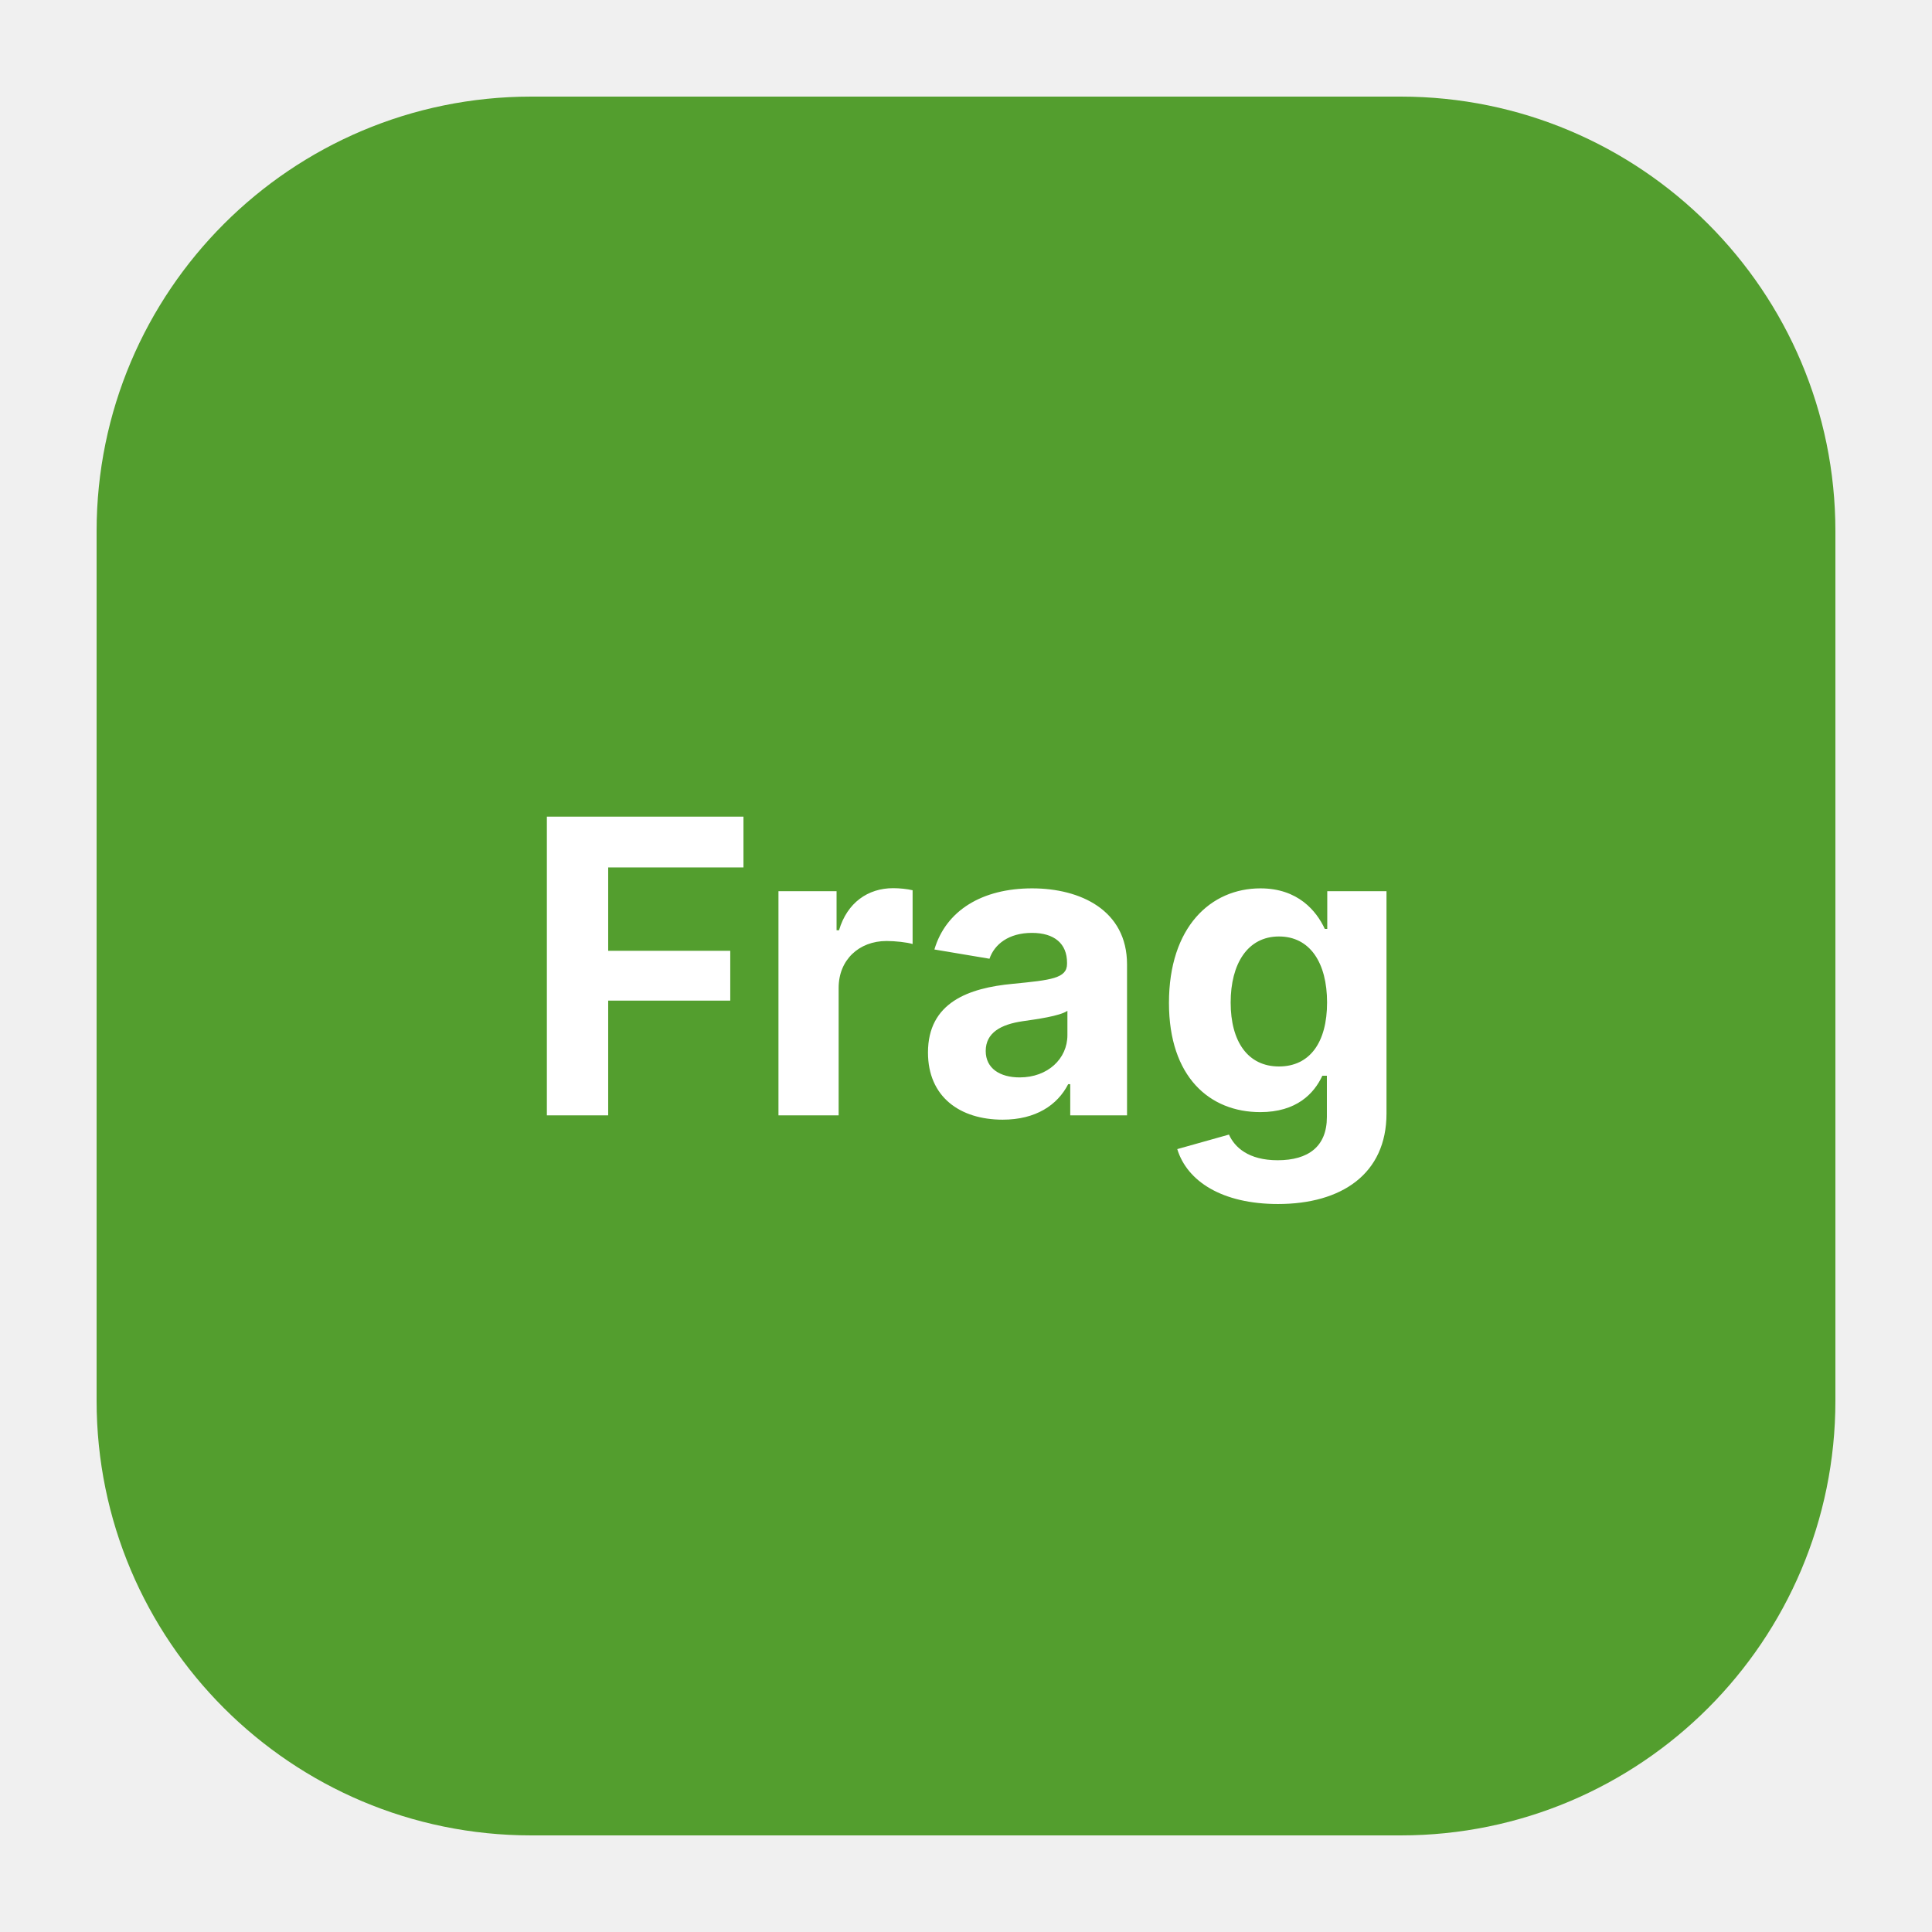
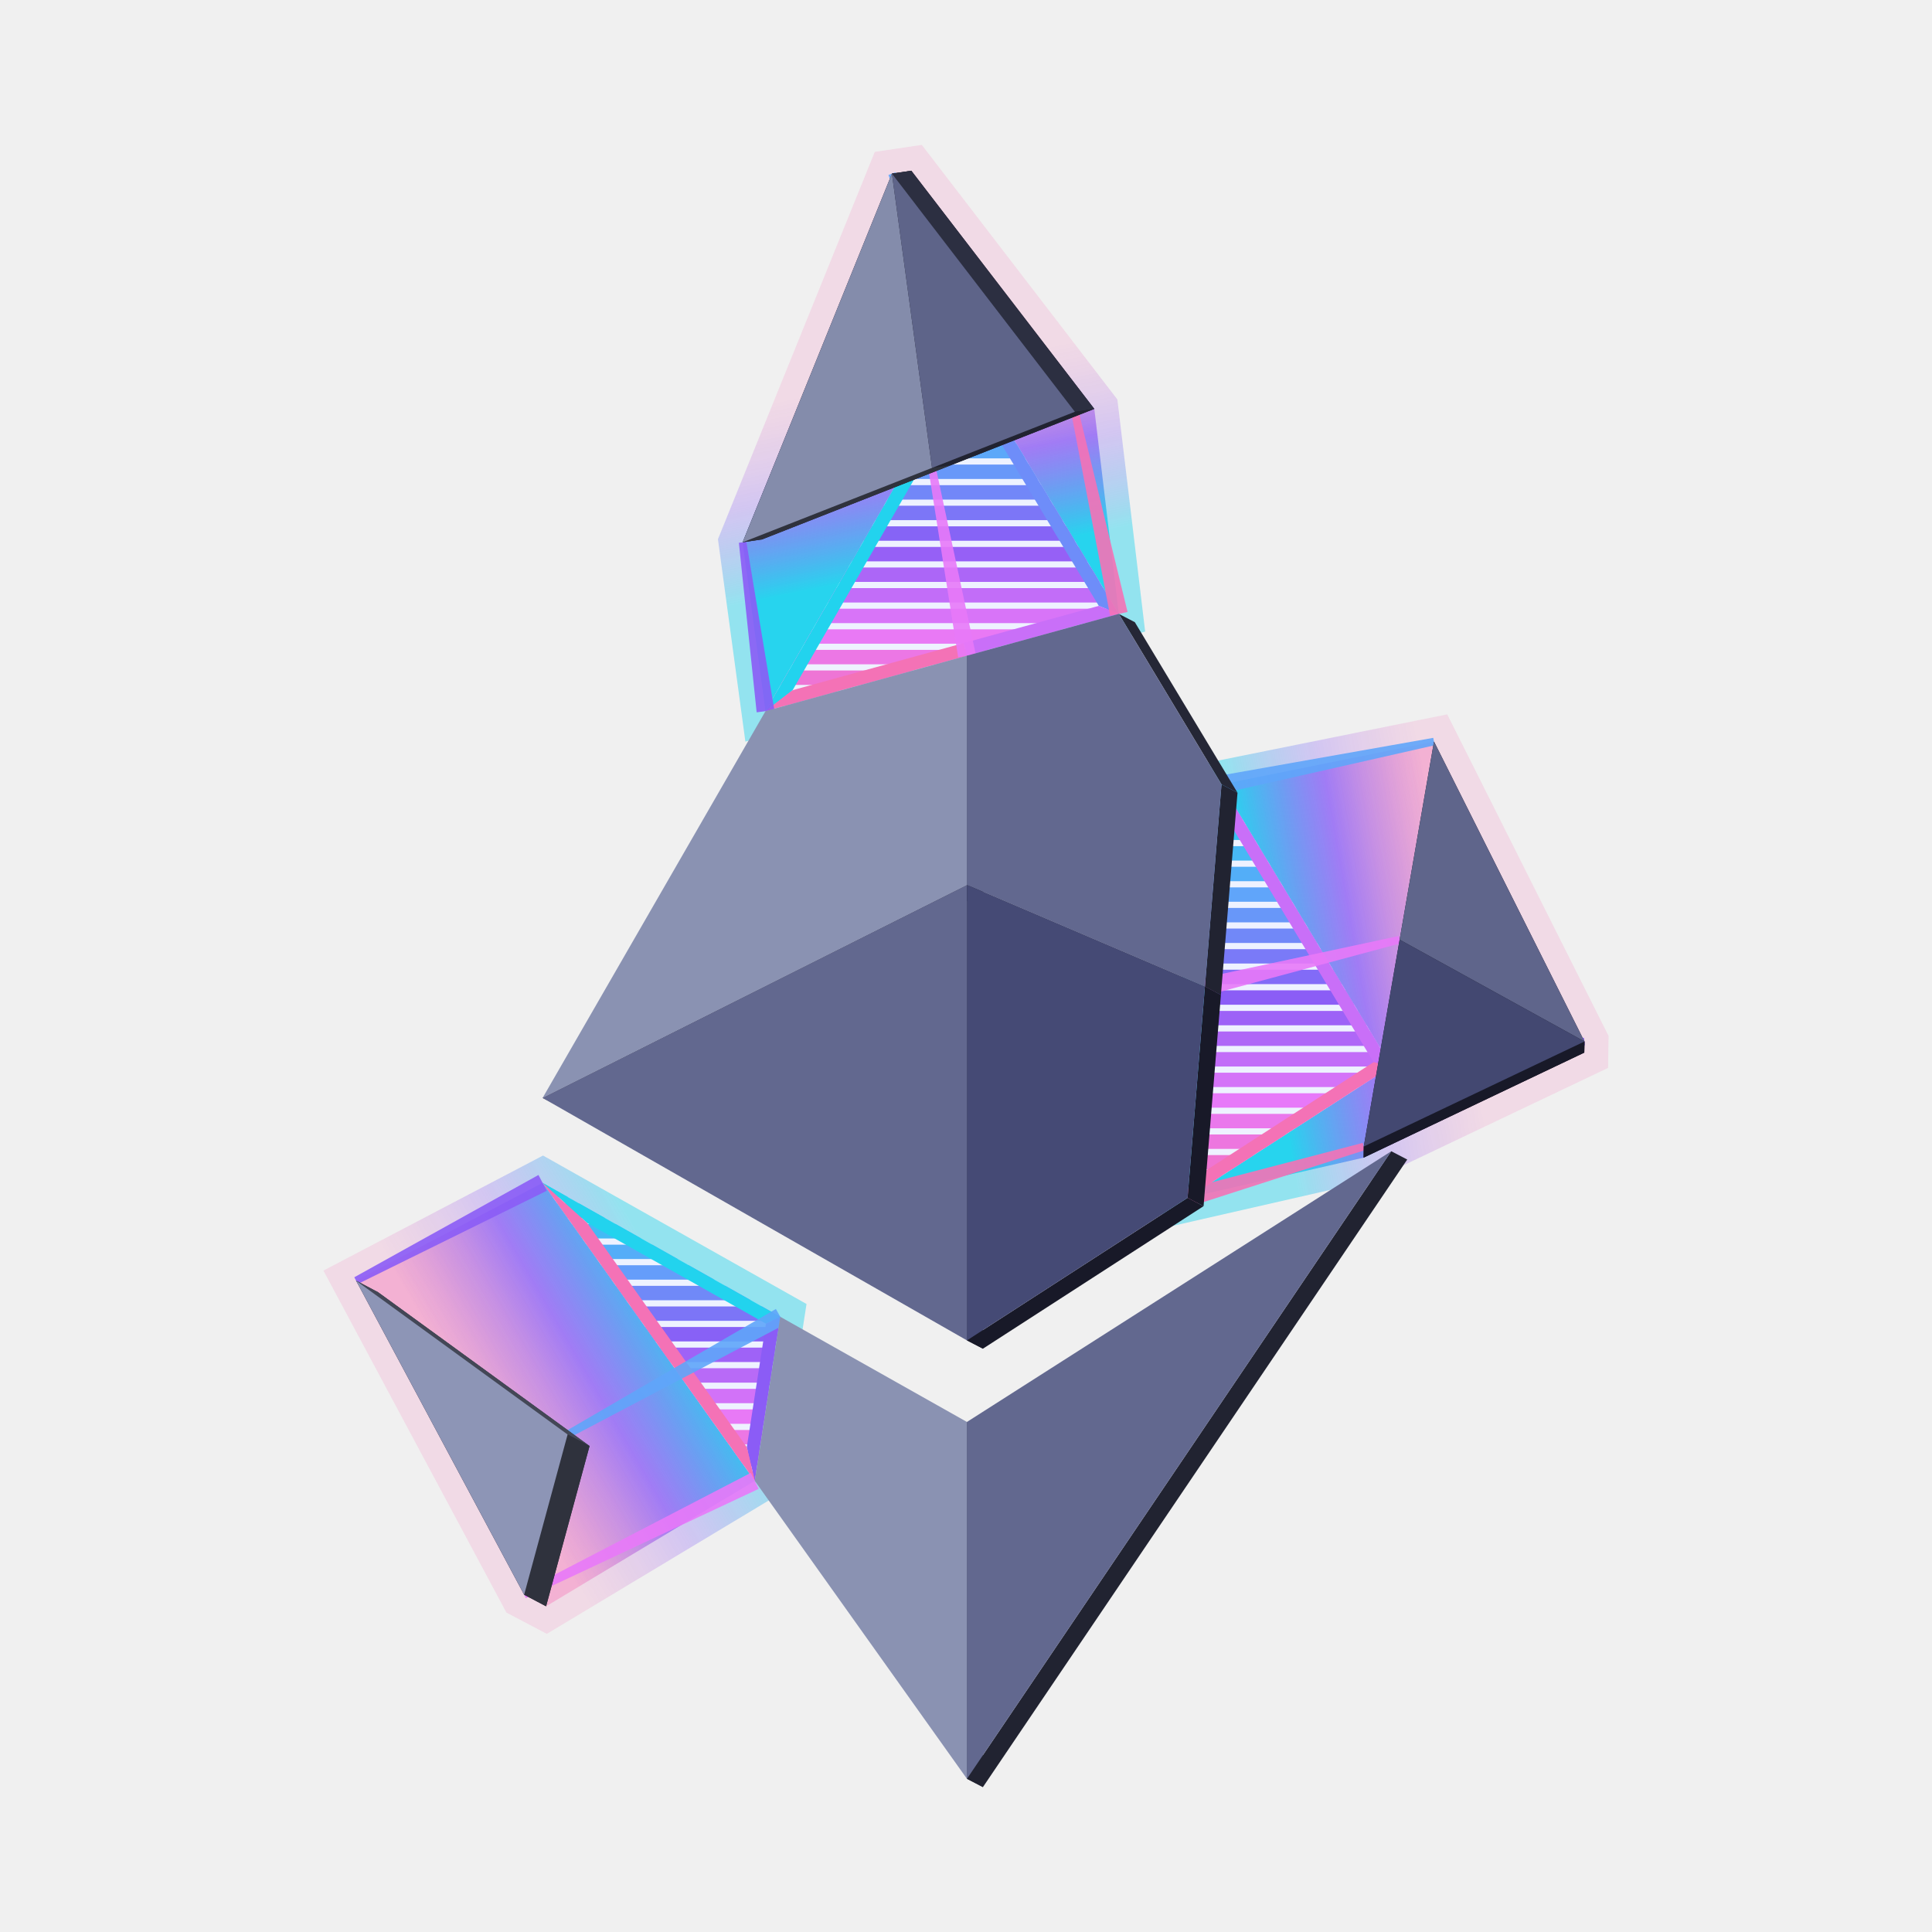
- <svg xmlns="http://www.w3.org/2000/svg" viewBox="0 0 160 160" width="160" height="160" role="img" aria-label="fragmentation hub logo placeholder">
-   <rect x="8" y="8" width="144" height="144" rx="36" fill="#539E2E" />
-   <text x="80" y="80" text-anchor="middle" dominant-baseline="central" font-family="Poppins, Inter, Arial, sans-serif" font-weight="700" font-size="34" fill="#FFFFFF">Frag</text>
+ <svg xmlns="http://www.w3.org/2000/svg" width="2000" height="2000" viewBox="0 0 2000 2000">
+   <defs>
+     <linearGradient id="a" x1="992.4" x2="953" y1="579.6" y2="384.5" gradientUnits="userSpaceOnUse">
+       <stop offset="0" stop-color="#22D3EE" stop-opacity=".45" />
+       <stop offset=".5" stop-color="#8B5CF6" stop-opacity=".28" />
+       <stop offset="1" stop-color="#F472B6" stop-opacity=".18" />
+     </linearGradient>
+     <linearGradient id="b" x1="992.4" x2="953" y1="579.6" y2="384.5" gradientUnits="userSpaceOnUse">
+       <stop offset="0" stop-color="#22D3EE" stop-opacity=".95" />
+       <stop offset=".5" stop-color="#8B5CF6" stop-opacity=".7" />
+       <stop offset="1" stop-color="#F472B6" stop-opacity=".4" />
+     </linearGradient>
+     <linearGradient id="c" x1="1311.5" x2="1512.3" y1="1050.4" y2="1015.1" gradientUnits="userSpaceOnUse">
+       <stop offset="0" stop-color="#22D3EE" stop-opacity=".45" />
+       <stop offset=".5" stop-color="#8B5CF6" stop-opacity=".28" />
+       <stop offset="1" stop-color="#F472B6" stop-opacity=".18" />
+     </linearGradient>
+     <linearGradient id="d" x1="1311.5" x2="1512.3" y1="1050.4" y2="1015.1" gradientUnits="userSpaceOnUse">
+       <stop offset="0" stop-color="#22D3EE" stop-opacity=".95" />
+       <stop offset=".5" stop-color="#8B5CF6" stop-opacity=".7" />
+       <stop offset="1" stop-color="#F472B6" stop-opacity=".4" />
+     </linearGradient>
+     <linearGradient id="e" x1="716.9" x2="510.9" y1="1373.5" y2="1493.1" gradientUnits="userSpaceOnUse">
+       <stop offset="0" stop-color="#22D3EE" stop-opacity=".45" />
+       <stop offset=".5" stop-color="#8B5CF6" stop-opacity=".28" />
+       <stop offset="1" stop-color="#F472B6" stop-opacity=".18" />
+     </linearGradient>
+     <linearGradient id="f" x1="716.9" x2="510.9" y1="1373.5" y2="1493.1" gradientUnits="userSpaceOnUse">
+       <stop offset="0" stop-color="#22D3EE" stop-opacity=".95" />
+       <stop offset=".5" stop-color="#8B5CF6" stop-opacity=".7" />
+       <stop offset="1" stop-color="#F472B6" stop-opacity=".4" />
+     </linearGradient>
+   </defs>
+   <path fill="url(#a)" d="M743.22 558.17 905.6 157.22l48.63-7.22 202.47 263.54 28.76 240.24-177.89 48.97-235.95 64.95Z" />
+   <path fill="url(#b)" d="m768.75 561.38 154.57-381.65 20.1-2.98 189.4 246.53 25.4 212.2-157.25 43.29-208.53 57.41Z" />
+   <path fill="url(#c)" d="m1201.82 1271.81 20.72-252.46 18.73-228.02 256.89-51.82 167.02 332.93-.53 33.05-244.87 116.55Z" />
+   <path fill="url(#d)" d="m1229.38 1240 17.95-218.62 17.19-209.37 219.94-44.36 155.76 310.49-.19 11.53-228.46 108.74Z" />
+   <path fill="url(#e)" d="m334.82 1315.3 227.32-119.09 272.77 153.68-30.78 198.38-238.01 143.09-41.86-22.03Z" />
+   <path fill="url(#f)" d="m368.59 1325.68 193.12-101.17 245.98 138.59-26.35 169.86-216.03 129.87-22.72-11.96Z" />
+   <path fill="#EEF2FF" d="m792.44 736.18 208.53-361.85 157.25 261.15-157.25 43.29Z" />
+   <path fill="#22D3EE" d="m992.37 389.25 8.6-14.92 8.98 14.92Z" />
+   <path fill="#31C8F1" d="m980.08 410.56 8.6-14.92h25.12l8.99 14.92Z" />
+   <path fill="#3FBDF4" d="m967.8 431.88 8.6-14.92h50.24l8.98 14.92Z" />
+   <path fill="#4EB2F6" d="m955.52 453.2 8.59-14.92h75.36l8.99 14.92Z" />
+   <path fill="#5CA8F9" d="m943.23 474.51 8.6-14.92h100.48l8.99 14.92Z" />
+   <path fill="#6898F9" d="m930.95 495.83 8.6-14.92h125.6l8.98 14.92Z" />
+   <path fill="#7287F8" d="m918.66 517.15 8.6-14.93h150.72l8.99 14.93Z" />
+   <path fill="#7C76F7" d="m906.38 538.46 8.6-14.92h175.84l8.98 14.92Z" />
+   <path fill="#8664F6" d="m894.09 559.78 8.6-14.92h200.96l8.99 14.92Z" />
+   <path fill="#9660F6" d="m881.81 581.1 8.6-14.93h226.08l8.98 14.93Z" />
+   <path fill="#AC66F7" d="m869.53 602.41 8.6-14.92h251.2l8.98 14.92Z" />
+   <path fill="#C26DF8" d="m857.24 623.73 8.6-14.92h276.32l8.99 14.92Z" />
+   <path fill="#D874F8" d="m844.96 645.05 8.6-14.93H1155l3.22 5.36-34.73 9.57Z" />
+   <path fill="#E979F5" d="m832.67 666.36 8.6-14.92h258.99l-54.21 14.92Z" />
+   <path fill="#EC77E5" d="m820.39 687.68 8.6-14.92h193.83l-21.85 6.01-32.35 8.91Z" />
+   <path fill="#EE75D5" d="m808.11 708.99 8.59-14.92h128.69l-54.21 14.92Z" />
+   <path fill="#F174C5" d="m795.82 730.31 8.6-14.92h63.53l-54.2 14.92Z" />
+   <path fill="#22D3EE" d="m792.44 736.18 208.53-361.85.25 26.59-180.67 313.52Z" />
+   <path fill="#6E8DF9" d="m1000.97 374.33 157.25 261.15-20.75-8.29-136.25-226.27Z" />
+   <path fill="#C96FF8" d="m1158.22 635.48-157.25 43.29-3.59-13.01 140.09-38.57Z" />
+   <path fill="#F472B6" d="m1000.97 678.77-208.53 57.41 28.11-21.74 176.83-48.68Z" />
+   <path fill="#EEF2FF" d="m1229.38 1240 17.95-218.62 17.19-209.37 175.7 291.79Z" />
+   <path fill="#22D3EE" d="m1263.3 826.93 1.22-14.92 8.99 14.92Z" />
+   <path fill="#2ECAF0" d="m1261.55 848.25 1.22-14.92h14.59l8.98 14.92Z" />
+   <path fill="#3BC1F3" d="m1259.8 869.56 1.22-14.92h29.17l8.99 14.92Z" />
+   <path fill="#47B8F5" d="m1258.04 890.88 1.23-14.92h43.76l8.98 14.92Z" />
+   <path fill="#53AEF8" d="m1256.29 912.2 1.23-14.92h58.34l8.99 14.92Z" />
+   <path fill="#60A5FA" d="m1254.54 933.51 1.23-14.92h72.93l8.98 14.92Z" />
+   <path fill="#6897F9" d="m1252.79 954.83 1.23-14.92h87.52l8.98 14.92Z" />
+   <path fill="#7188F8" d="m1251.04 976.15 1.23-14.93h102.1l8.99 14.93Z" />
+   <path fill="#7A7AF8" d="m1249.29 997.46 1.23-14.92h116.69l8.98 14.92Z" />
+   <path fill="#826BF7" d="m1247.54 1018.78 1.23-14.92h131.27l8.99 14.92Z" />
+   <path fill="#8B5DF6" d="m1245.79 1040.1 1.23-14.93h145.86l8.98 14.93Z" />
+   <path fill="#9D62F7" d="m1244.04 1061.41 1.23-14.92h160.44l8.99 14.92Z" />
+   <path fill="#AF67F7" d="m1242.29 1082.73 1.23-14.92h175.03l8.99 14.92Z" />
+   <path fill="#C26DF8" d="m1240.54 1104.04 1.23-14.92h189.62l8.83 14.68-.38.24Z" />
+   <path fill="#D473F8" d="m1238.79 1125.36 1.23-14.92h189.92l-23.1 14.92Z" />
+   <path fill="#E779F9" d="m1237.04 1146.68 1.23-14.92h158.67l-23.09 14.92Z" />
+   <path fill="#EA78EC" d="m1235.29 1167.99 1.23-14.92h127.43l-23.1 14.92Z" />
+   <path fill="#ED76DF" d="m1233.54 1189.31 1.23-14.92h96.18l-23.1 14.92Z" />
+   <path fill="#EF75D2" d="m1231.79 1210.63 1.23-14.92h64.93l-23.1 14.92Z" />
+   <path fill="#F174C4" d="m1230.04 1231.94 1.23-14.92h33.68l-23.09 14.92Z" />
+   <path fill="#F472B7" d="m1229.38 1240 .14-1.66h2.44Z" />
+   <path fill="#22D3EE" d="m1229.38 1240 17.95-218.62 13.45 1.11-15.7 191.3Z" />
+   <path fill="#6E8DF9" d="m1247.33 1021.38 17.19-209.37 10.03 42.83-13.77 167.65Z" />
+   <path fill="#C96FF8" d="m1264.52 812.01 175.7 291.79-18.31-4.24-147.36-244.72Z" />
+   <path fill="#F472B6" d="M1440.22 1103.8 1229.38 1240l15.7-26.21 176.83-114.23Z" />
+   <path fill="#EEF2FF" d="m561.71 1224.51 245.98 138.59-26.35 169.86Z" />
+   <path fill="#22D3EE" d="m561.71 1224.51 26.48 14.92h-15.85Z" />
+   <path fill="#33C6F1" d="m599.55 1245.83 26.48 14.92h-38.52l-10.62-14.92Z" />
+   <path fill="#44BAF5" d="m637.38 1267.15 26.48 14.92h-61.17l-10.62-14.92Z" />
+   <path fill="#55ADF8" d="m675.21 1288.46 26.49 14.92h-83.83l-10.62-14.92Z" />
+   <path fill="#659DFA" d="m713.05 1309.78 26.48 14.92H633.05l-10.63-14.92Z" />
+   <path fill="#7089F8" d="m750.88 1331.1 26.49 14.92H648.23l-10.63-14.92Z" />
+   <path fill="#7C75F7" d="m788.72 1352.41 18.97 10.69-.65 4.23H663.41l-10.63-14.92Z" />
+   <path fill="#8861F6" d="m806.05 1373.73-2.32 14.92H678.58l-10.62-14.92Z" />
+   <path fill="#9F62F7" d="m802.74 1395.04-2.32 14.93H693.76l-10.62-14.93Z" />
+   <path fill="#B86AF7" d="m799.43 1416.36-2.31 14.92h-88.18l-10.62-14.92Z" />
+   <path fill="#D272F8" d="m796.12 1437.68-2.31 14.92h-69.69l-10.63-14.92Z" />
+   <path fill="#E879F6" d="m792.82 1458.99-2.32 14.93h-51.2l-10.63-14.93Z" />
+   <path fill="#EC77E4" d="m789.51 1480.31-2.32 14.92h-32.71l-10.63-14.92Z" />
+   <path fill="#EF75D1" d="m786.2 1501.63-2.32 14.92h-14.23l-10.62-14.92Z" />
+   <path fill="#F273BF" d="m782.89 1522.94-1.55 10.02-7.13-10.02Z" />
+   <path fill="#22D3EE" d="m561.71 1224.51 245.98 138.59-14.77 7.17-185.11-104.29Z" />
+   <path fill="#8B5CF6" d="m807.69 1363.1-26.35 169.86-8.25-34.87 19.83-127.82Z" />
+   <path fill="#F472B6" d="m781.34 1532.96-219.63-308.45 46.1 41.47 165.28 232.11Z" />
+   <path fill="#60A5FA" fill-opacity=".9" d="m1009.55 370.9-82.6-192.61-7.26 2.89 72.7 196.57Z" />
+   <path fill="#8B5CF6" fill-opacity=".9" d="m801.59 734.94-28.96-174.08-7.75 1.05 18.41 175.51Z" />
+   <path fill="#E879F9" fill-opacity=".9" d="m1010.05 677.09-41.37-193.45-7.68 1.43 30.89 195.39Z" />
+   <path fill="#F472B6" fill-opacity=".9" d="m1167.25 633.52-50.71-208.09-7.64 1.66 40.3 210.36Z" />
+   <path fill="#60A5FA" fill-opacity=".9" d="m1266.35 821.06 218.88-49.58-1.55-7.66-220.99 39.13Z" />
+   <path fill="#8B5CF6" fill-opacity=".9" d="m1441.4 1112.96 199.31-30.94-.99-7.76-200.67 20.38Z" />
+   <path fill="#E879F9" fill-opacity=".9" d="m1249.5 1030.36 200.31-53.82-1.84-7.6-202.81 43.46Z" />
+   <path fill="#F472B6" fill-opacity=".9" d="m1231.96 1248.87 180.89-58.23-2.19-7.51-183.86 48Z" />
+   <path fill="#60A5FA" fill-opacity=".9" d="M803.22 1355.02 585.7 1481.53l3.79 6.84 222.68-117.19Z" />
+   <path fill="#8B5CF6" fill-opacity=".9" d="m557.42 1216.33-190.65 105.89 3.63 6.93L566 1232.7Z" />
+   <path fill="#E879F9" fill-opacity=".9" d="m777.25 1524.68-236.39 122.69 3.46 7.01 241.11-113.14Z" />
+   <path fill="#2F323D" d="m561.71 1136.56 439.26-220.44 16.55 8.6-439.26 220.44Z" />
+   <path fill="#2F323D" d="M1000.97 916.12V678.77l16.55 8.6v237.35Z" />
+   <path fill="#252736" d="m1158.22 635.48 106.3 176.53 16.55 8.6-106.29-176.53Z" />
+   <path fill="#212331" d="m1264.52 812.01-17.19 209.37 16.55 8.6 17.19-209.37Z" />
+   <path fill="#212331" d="m1247.33 1021.38-246.36-105.26 16.55 8.6 246.36 105.26Z" />
+   <path fill="#212331" d="M1000.97 1387.56V916.12l16.55 8.6v471.44Z" />
+   <path fill="#181928" d="m1229.38 1240-228.41 147.56 16.55 8.6 228.41-147.56Z" />
+   <path fill="#181928" d="M1247.33 1021.38 1229.38 1240l16.55 8.6 17.95-218.62Z" />
+   <path fill="#2F323D" d="M1000.97 1841.4V1472l16.55 8.59V1850Z" />
+   <path fill="#212331" d="m1440.22 1191.75-439.25 649.65 16.55 8.6 439.25-649.65Z" />
+   <path fill="#8A92B2" d="m792.44 736.18-230.73 400.38 439.26-220.44V678.77Z" />
+   <path fill="#62688F" d="m1158.22 635.48 106.3 176.53-17.19 209.37-246.36-105.26V678.77Z" />
+   <path fill="#62688F" d="m561.71 1136.56 439.26 251V916.12Z" />
+   <path fill="#454A75" d="m1229.38 1240-228.41 147.56V916.12l246.36 105.26Z" />
+   <path fill="#8A92B2" d="m1000.97 1472-193.28-108.9-26.35 169.86 219.63 308.44Z" />
+   <path fill="#62688F" d="m1000.97 1472 439.25-280.25-439.25 649.65Z" />
+   <path fill="#212331" d="m768.75 561.38 154.57-381.65 20.1-2.98 189.4 246.53-147.88 58.09-196.08 77.03Z" />
+   <path fill="#2F323D" d="m768.75 561.38 196.09-77.03 20.1-2.98-196.08 77.03Z" />
+   <path fill="#2F323D" d="m964.84 484.35-41.52-304.62 20.1-2.98 41.52 304.62Z" />
+   <path fill="#2C2F41" d="m923.32 179.73 189.4 246.53 20.1-2.98-189.4-246.53Z" />
+   <path fill="#212331" d="m1112.72 426.26-147.88 58.09 20.1-2.98 147.88-58.09Z" />
+   <path fill="#848CAB" d="M923.32 179.73 768.75 561.38l196.09-77.03Z" />
+   <path fill="#5E6489" d="m923.32 179.73 189.4 246.53-147.88 58.09Z" />
+   <path fill="#181928" d="m1411.57 1198.41.18-11.53 72.71-419.23 155.76 310.49-.19 11.53Z" />
+   <path fill="#212331" d="m1640.22 1078.14-191.33-105.4-.18 11.52 191.32 105.41Z" />
+   <path fill="#181928" d="m1640.22 1078.14-228.47 108.74-.18 11.53 228.46-108.74Z" />
+   <path fill="#5F658B" d="m1484.46 767.65 155.76 310.49-191.33-105.4Z" />
+   <path fill="#434871" d="m1640.22 1078.14-228.47 108.74 37.14-214.14Z" />
+   <path fill="#2F323D" d="m368.59 1325.68 22.71 11.96 219.01 159.26-45 165.93-22.72-11.96Z" />
+   <path fill="#434756" d="m587.59 1484.95-219-159.27 22.71 11.96 219.01 159.26Z" />
+   <path fill="#2F323D" d="m542.59 1650.87 45-165.92 22.72 11.95-45 165.93Z" />
+   <path fill="#8D95B6" d="m587.59 1484.95-219-159.27 174 325.19Z" />
</svg>
